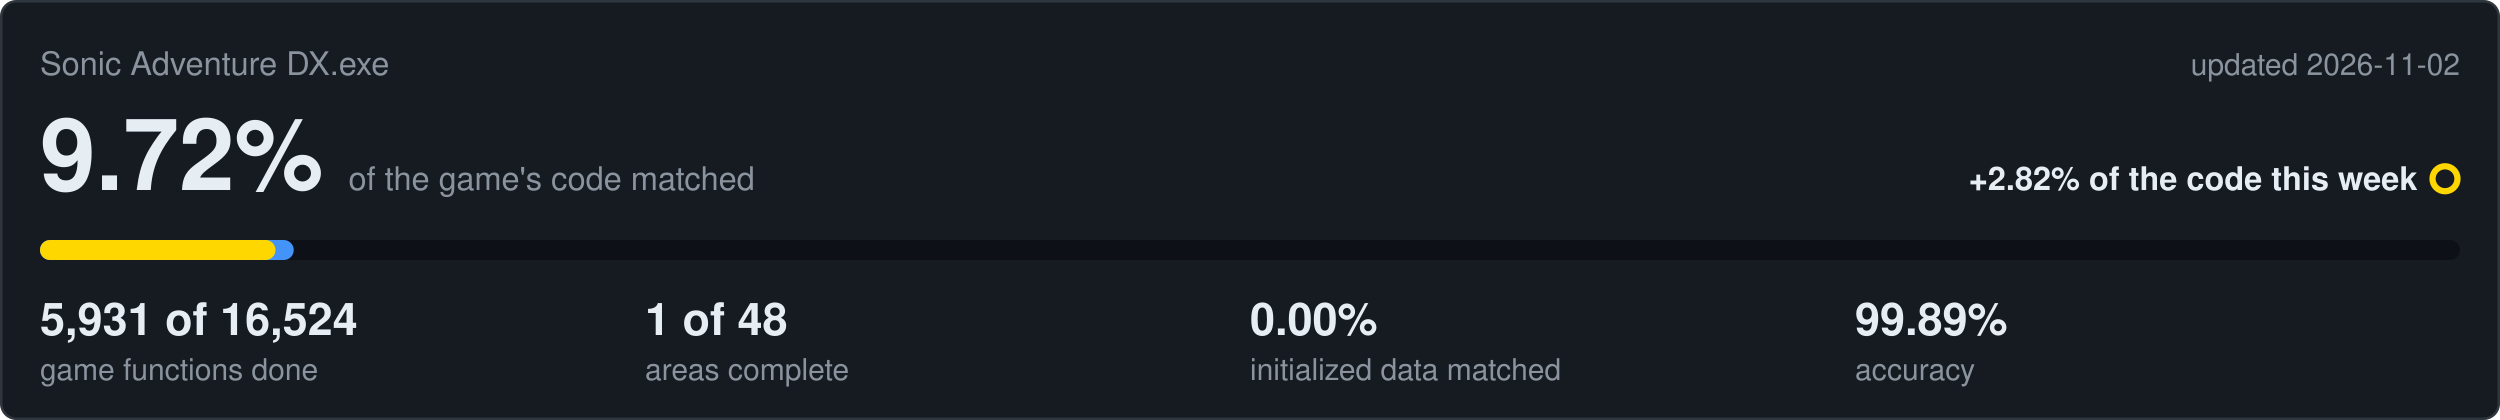
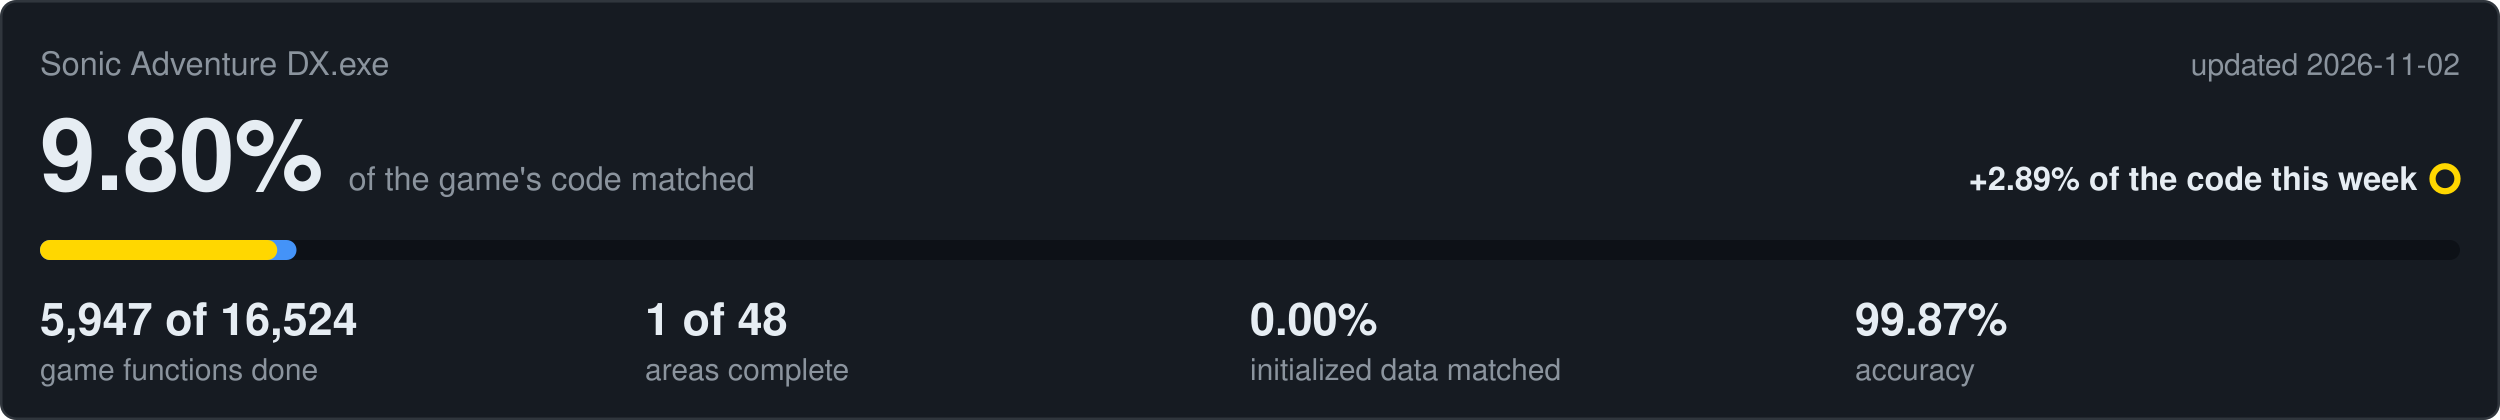
<svg xmlns="http://www.w3.org/2000/svg" viewBox="0 0 1000 168" width="1000" height="168">
  <rect x="0.5" y="0.5" width="999" height="167" rx="6" fill="#161b22" stroke="#30363d" />
  <text x="16" y="30" font-family="Segoe UI,Helvetica,Arial,sans-serif" font-size="13" fill="#8b949e">Sonic Adventure DX.exe</text>
  <text x="984" y="30" text-anchor="end" font-family="Segoe UI,Helvetica,Arial,sans-serif" font-size="12" fill="#8b949e">updated 2026-11-02</text>
-   <text x="16" y="76" font-family="Segoe UI,Helvetica,Arial,sans-serif" font-size="40" font-weight="600" fill="#e6edf3">9.72%<tspan dx="10" font-size="13" font-weight="400" fill="#8b949e">of the game's code matched</tspan>
+   <text x="16" y="76" font-family="Segoe UI,Helvetica,Arial,sans-serif" font-size="40" font-weight="600" fill="#e6edf3">9.80%<tspan dx="10" font-size="13" font-weight="400" fill="#8b949e">of the game's code matched</tspan>
  </text>
-   <text x="967" y="76" text-anchor="end" font-family="Segoe UI,Helvetica,Arial,sans-serif" font-size="13" font-weight="600" fill="#e6edf3">+2.82% of the code this week</text>
+   <text x="967" y="76" text-anchor="end" font-family="Segoe UI,Helvetica,Arial,sans-serif" font-size="13" font-weight="600" fill="#e6edf3">+2.89% of the code this week</text>
  <circle cx="978" cy="71.5" r="5" fill="none" stroke="#ffd700" stroke-width="2.5" />
  <rect x="16" y="96" width="968" height="8" rx="4" fill="#0d1117" />
-   <rect x="16" y="96" width="101.5" height="8" rx="4" fill="#4493f8" />
-   <rect x="16" y="96" width="94.2" height="8" rx="4" fill="#ffd700" />
-   <text x="16" y="134" font-family="Segoe UI,Helvetica,Arial,sans-serif" font-size="18" font-weight="600" fill="#e6edf3">5,931 of 16,524</text>
+   <rect x="16" y="96" width="102.6" height="8" rx="4" fill="#4493f8" />
+   <rect x="16" y="96" width="94.9" height="8" rx="4" fill="#ffd700" />
+   <text x="16" y="134" font-family="Segoe UI,Helvetica,Arial,sans-serif" font-size="18" font-weight="600" fill="#e6edf3">5,947 of 16,524</text>
  <text x="16" y="152" font-family="Segoe UI,Helvetica,Arial,sans-serif" font-size="12" fill="#8b949e">game functions done</text>
  <text x="258" y="134" font-family="Segoe UI,Helvetica,Arial,sans-serif" font-size="18" font-weight="600" fill="#e6edf3">1 of 48</text>
  <text x="258" y="152" font-family="Segoe UI,Helvetica,Arial,sans-serif" font-size="12" fill="#8b949e">areas complete</text>
  <text x="500" y="134" font-family="Segoe UI,Helvetica,Arial,sans-serif" font-size="18" font-weight="600" fill="#e6edf3">0.00%</text>
  <text x="500" y="152" font-family="Segoe UI,Helvetica,Arial,sans-serif" font-size="12" fill="#8b949e">initialized data matched</text>
-   <text x="742" y="134" font-family="Segoe UI,Helvetica,Arial,sans-serif" font-size="18" font-weight="600" fill="#e6edf3">99.89%</text>
+   <text x="742" y="134" font-family="Segoe UI,Helvetica,Arial,sans-serif" font-size="18" font-weight="600" fill="#e6edf3">99.87%</text>
  <text x="742" y="152" font-family="Segoe UI,Helvetica,Arial,sans-serif" font-size="12" fill="#8b949e">accuracy</text>
</svg>
